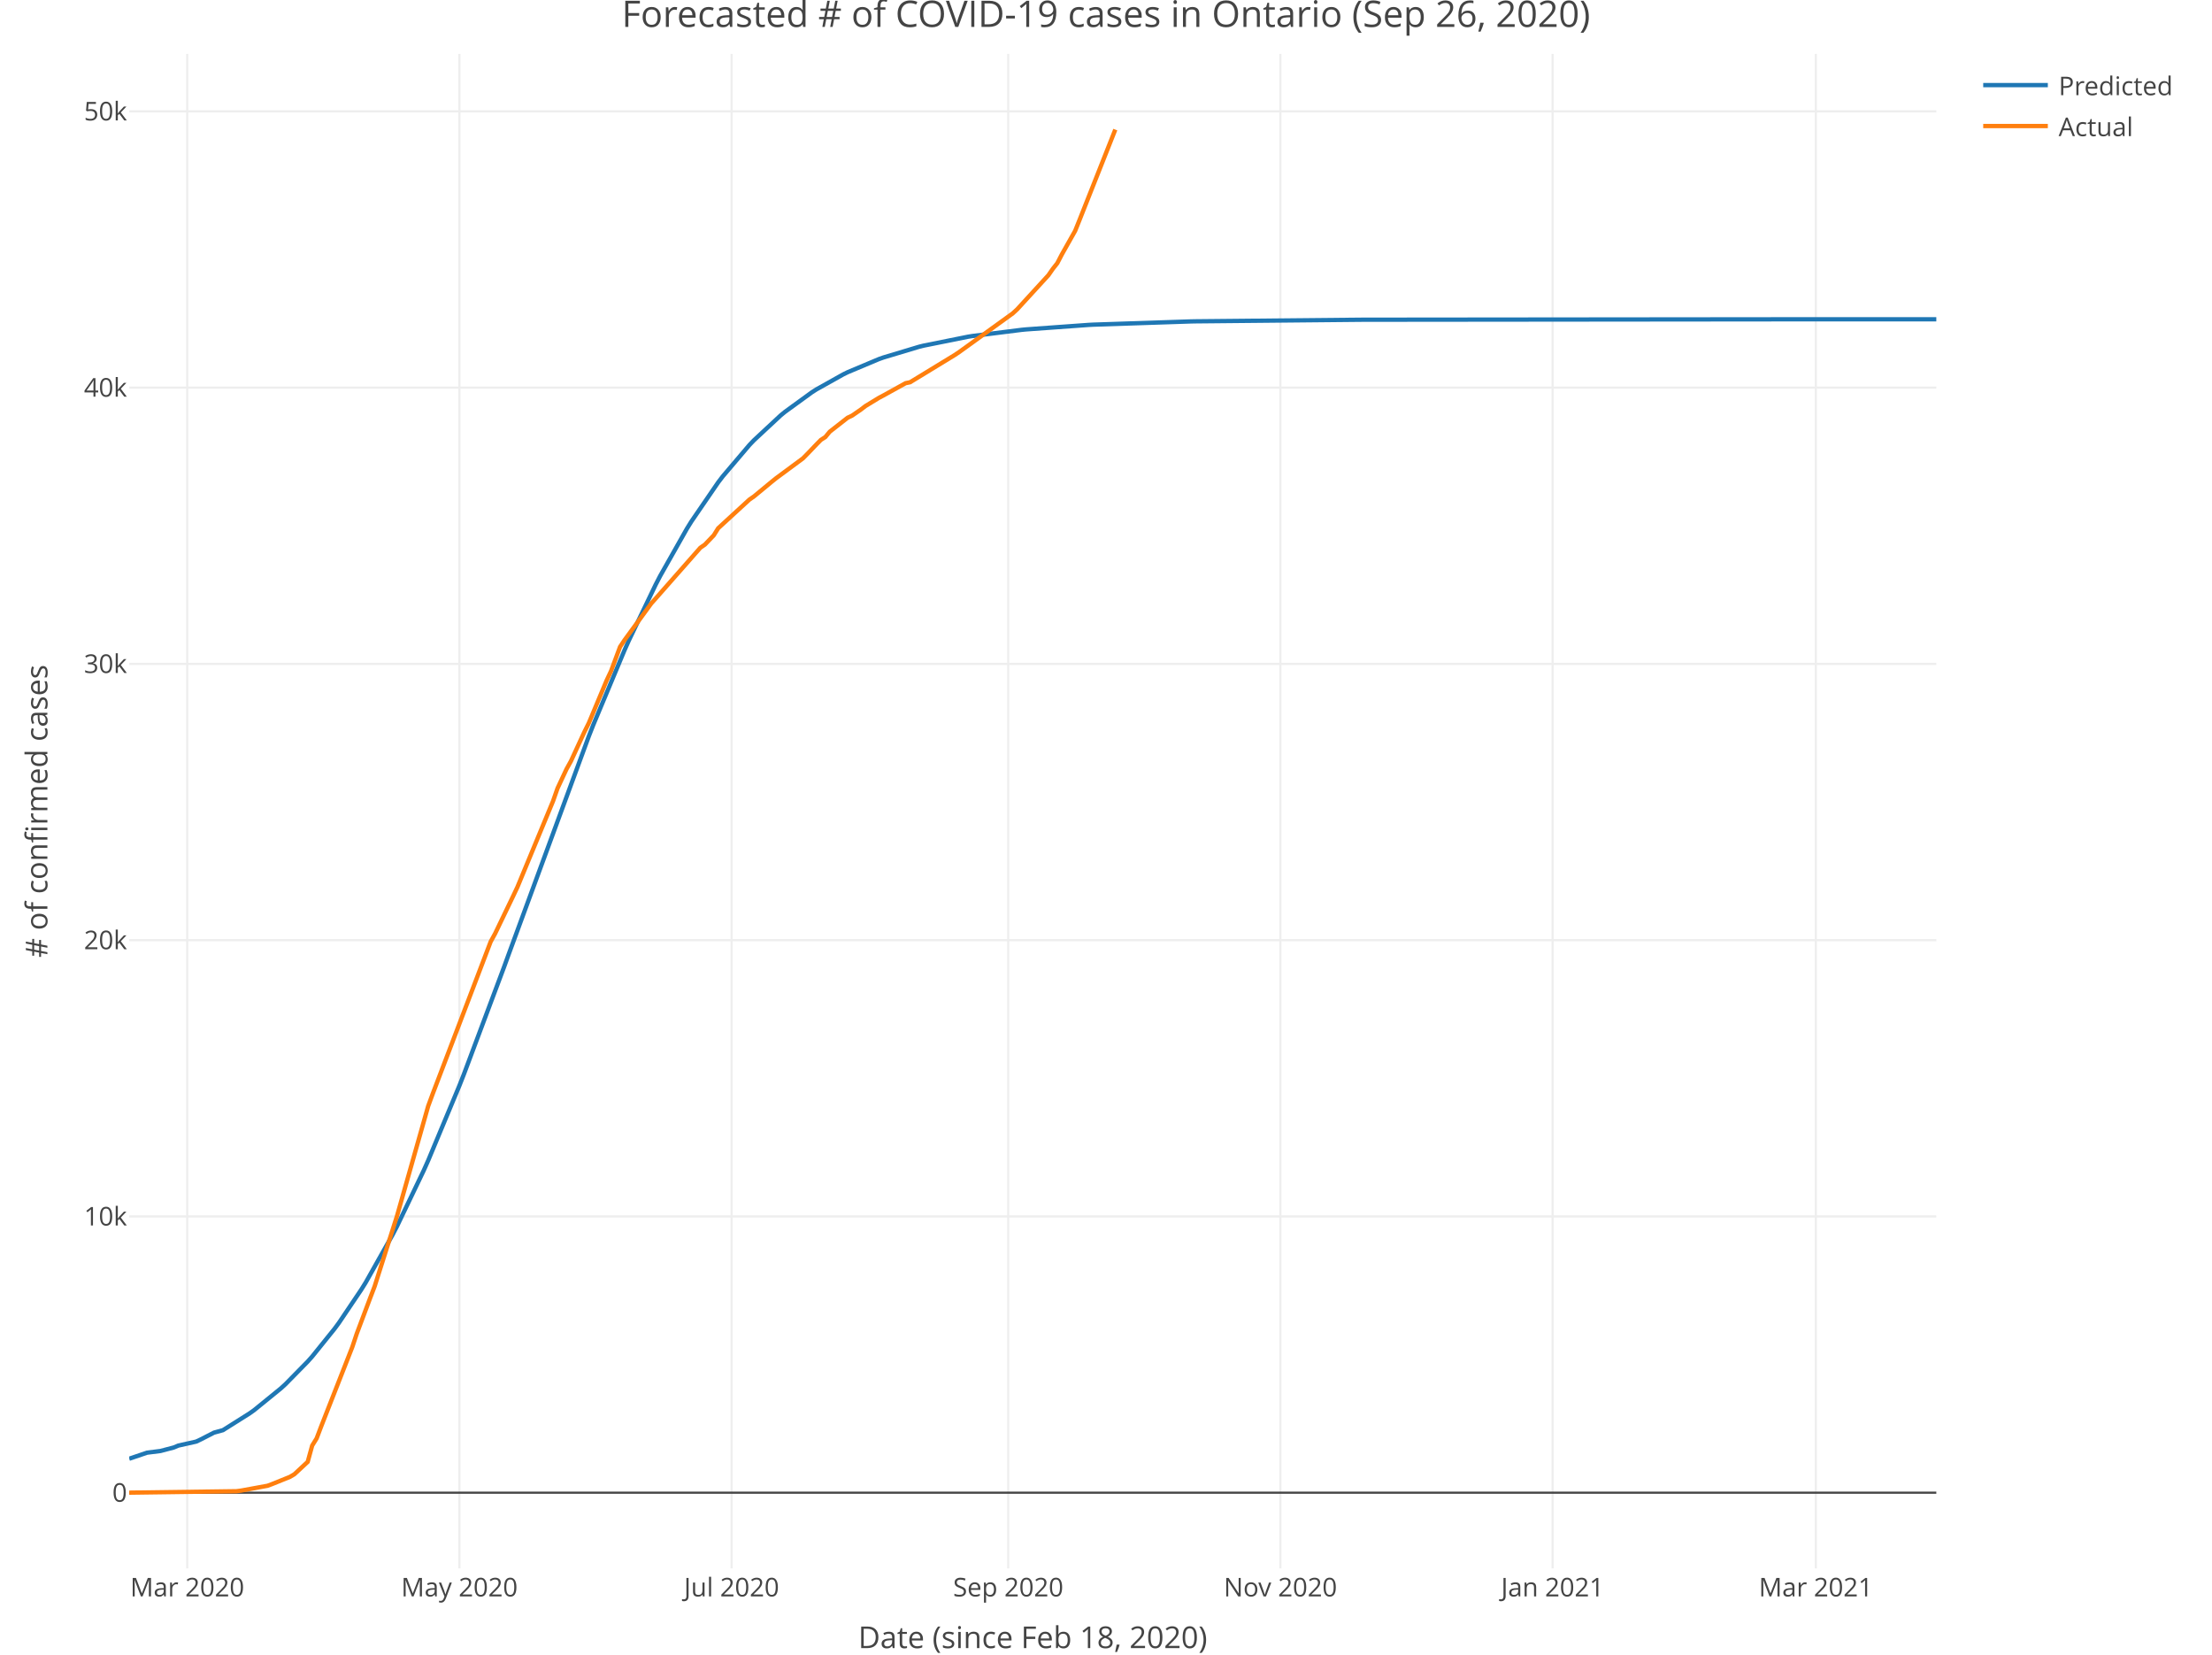
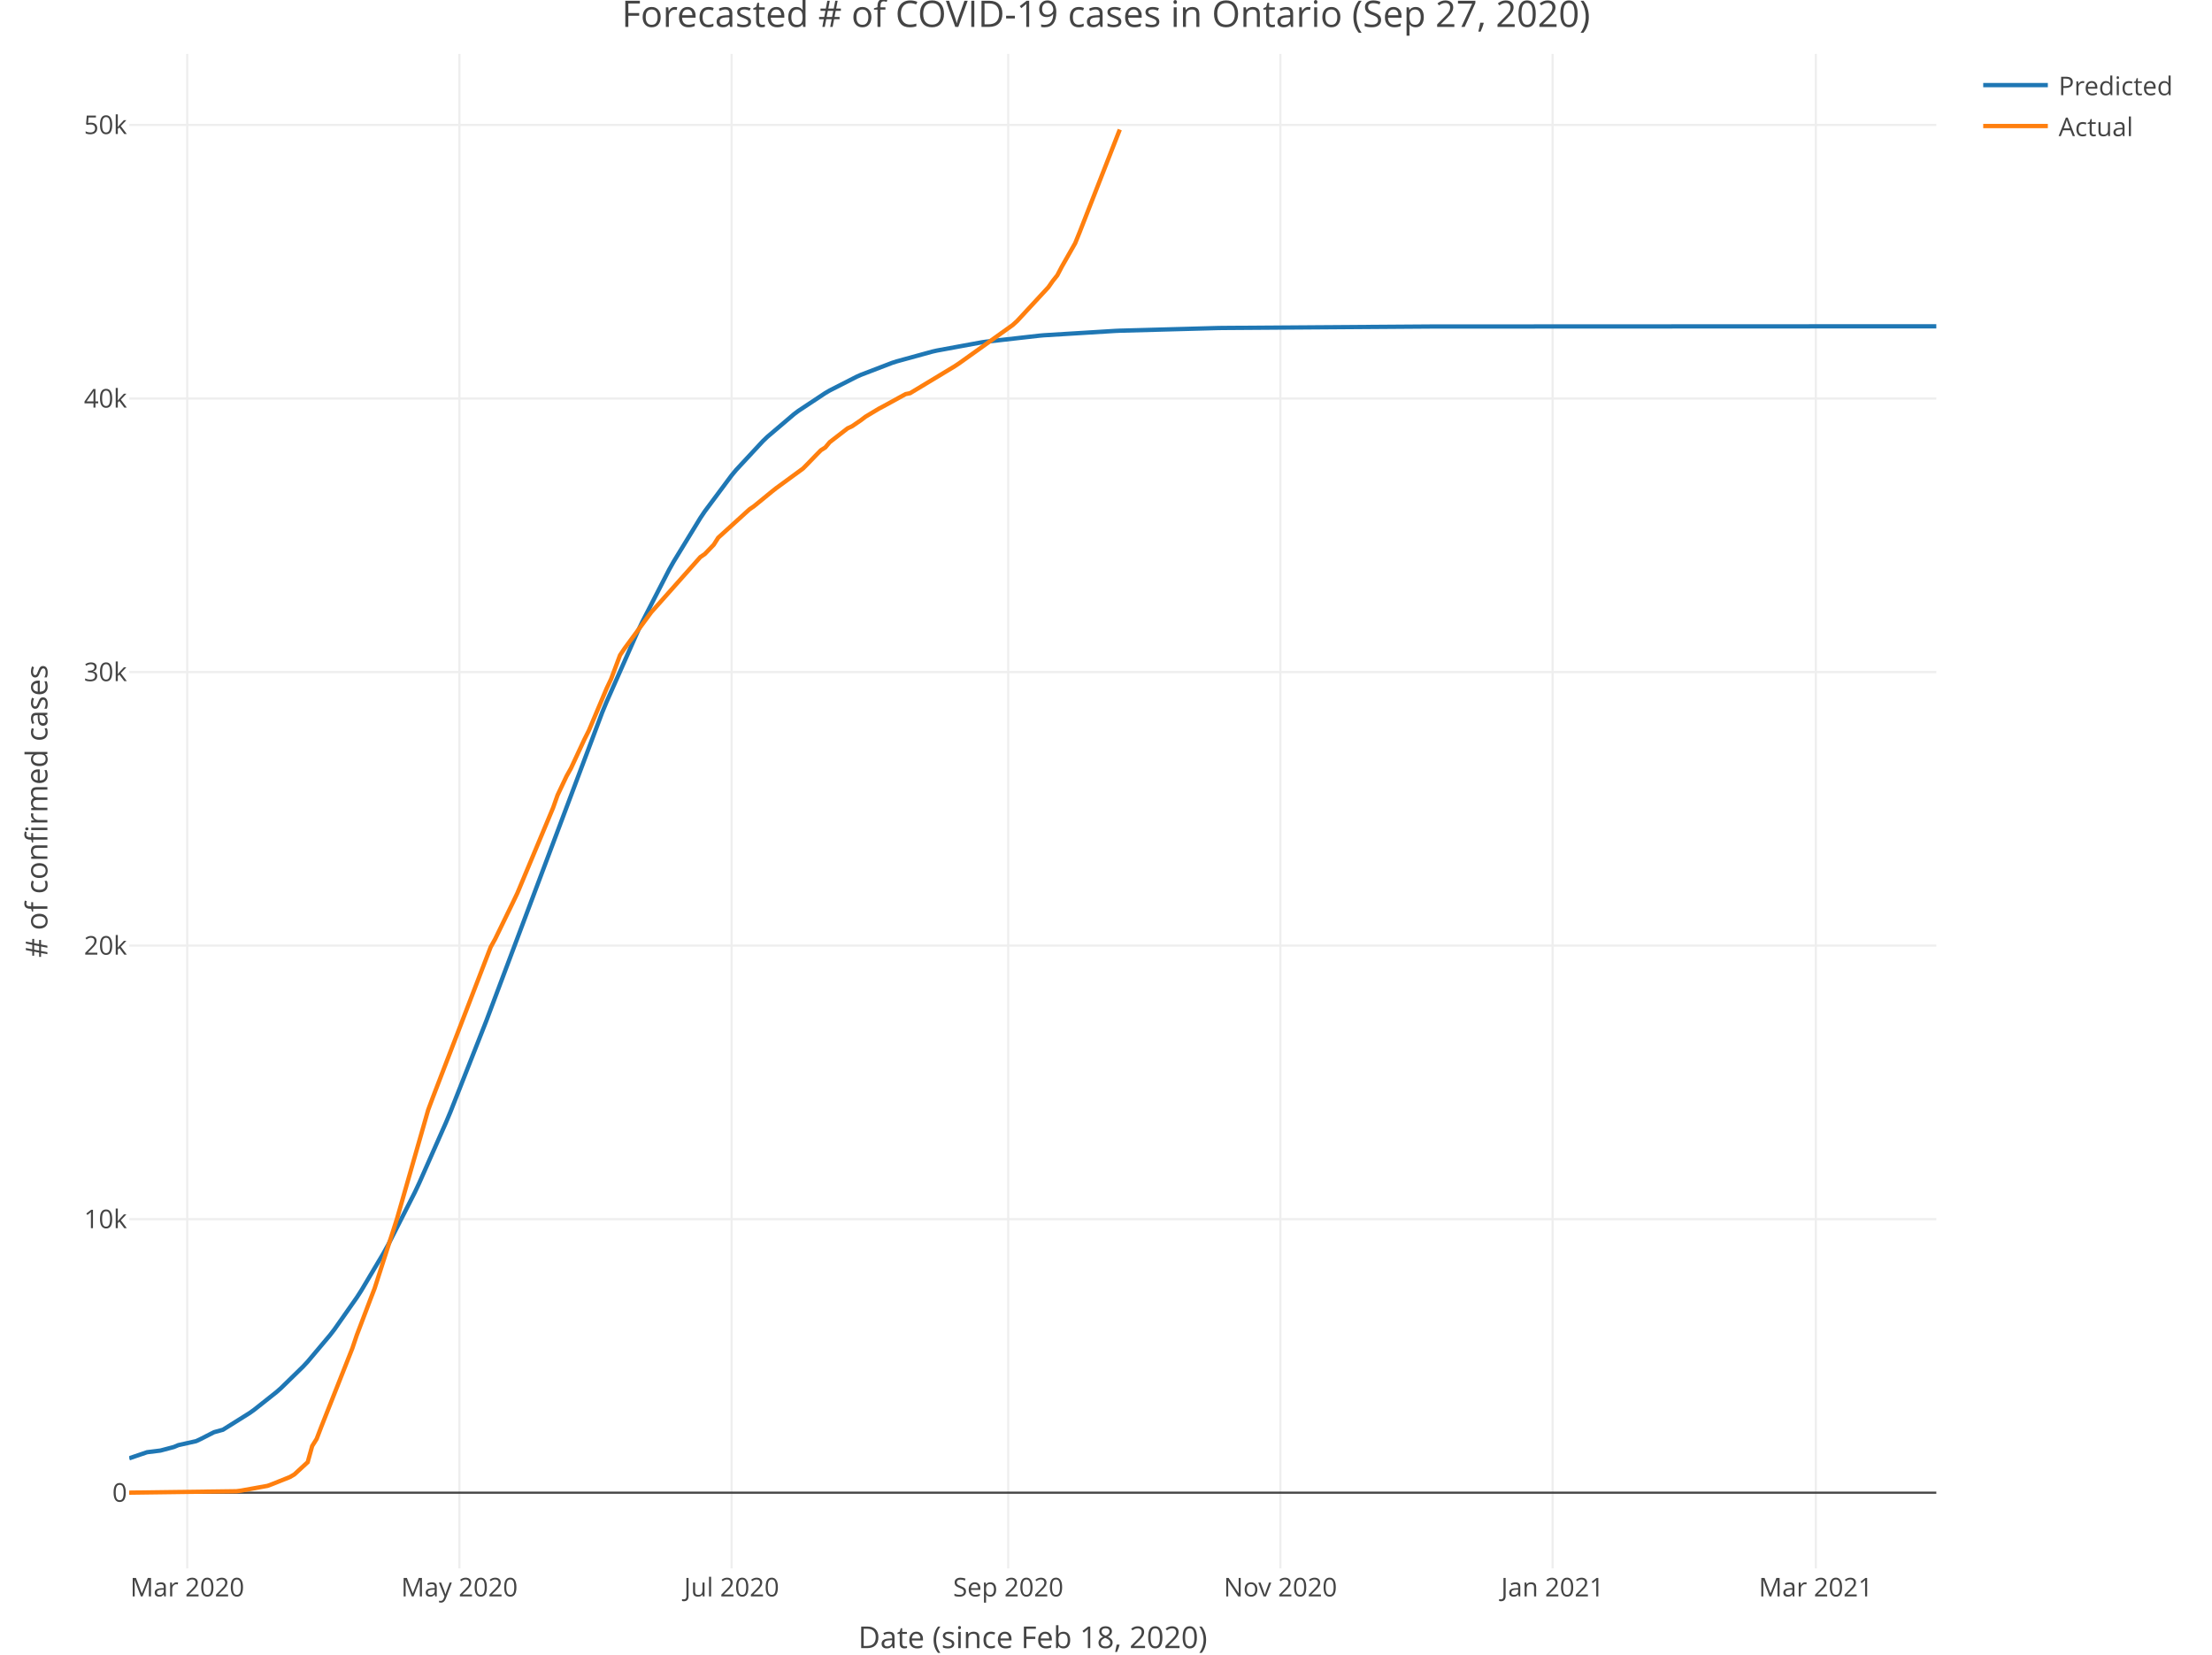
<svg xmlns="http://www.w3.org/2000/svg" class="main-svg" width="1027" height="768" style="" viewBox="0 0 1027 768">
  <rect x="0" y="0" width="1027" height="768" style="fill: rgb(255, 255, 255); fill-opacity: 1;" />
-   <defs id="defs-aa151b">
+   <defs id="defs-b45dd6">
    <g class="clips">
-       <clipPath id="clipaa151bxyplot" class="plotclip">
+       <clipPath id="clipb45dd6xyplot" class="plotclip">
        <rect width="839" height="703" />
      </clipPath>
-       <clipPath class="axesclip" id="clipaa151bx">
+       <clipPath class="axesclip" id="clipb45dd6x">
        <rect x="60" y="0" width="839" height="768" />
      </clipPath>
-       <clipPath class="axesclip" id="clipaa151by">
+       <clipPath class="axesclip" id="clipb45dd6y">
        <rect x="0" y="25" width="1027" height="703" />
      </clipPath>
-       <clipPath class="axesclip" id="clipaa151bxy">
+       <clipPath class="axesclip" id="clipb45dd6xy">
        <rect x="60" y="25" width="839" height="703" />
      </clipPath>
    </g>
    <g class="gradients" />
  </defs>
  <g class="bglayer" />
  <g class="layer-below">
    <g class="imagelayer" />
    <g class="shapelayer" />
  </g>
  <g class="cartesianlayer">
    <g class="subplot xy">
      <g class="layer-subplot">
        <g class="shapelayer" />
        <g class="imagelayer" />
      </g>
      <g class="gridlayer">
        <g class="x">
          <path class="xgrid crisp" transform="translate(86.93,0)" d="M0,25v703" style="stroke: rgb(238, 238, 238); stroke-opacity: 1; stroke-width: 1px;" />
          <path class="xgrid crisp" transform="translate(213.3,0)" d="M0,25v703" style="stroke: rgb(238, 238, 238); stroke-opacity: 1; stroke-width: 1px;" />
          <path class="xgrid crisp" transform="translate(339.67,0)" d="M0,25v703" style="stroke: rgb(238, 238, 238); stroke-opacity: 1; stroke-width: 1px;" />
          <path class="xgrid crisp" transform="translate(468.11,0)" d="M0,25v703" style="stroke: rgb(238, 238, 238); stroke-opacity: 1; stroke-width: 1px;" />
          <path class="xgrid crisp" transform="translate(594.47,0)" d="M0,25v703" style="stroke: rgb(238, 238, 238); stroke-opacity: 1; stroke-width: 1px;" />
          <path class="xgrid crisp" transform="translate(720.84,0)" d="M0,25v703" style="stroke: rgb(238, 238, 238); stroke-opacity: 1; stroke-width: 1px;" />
          <path class="xgrid crisp" transform="translate(843.07,0)" d="M0,25v703" style="stroke: rgb(238, 238, 238); stroke-opacity: 1; stroke-width: 1px;" />
        </g>
        <g class="y">
-           <path class="ygrid crisp" transform="translate(0,564.63)" d="M60,0h839" style="stroke: rgb(238, 238, 238); stroke-opacity: 1; stroke-width: 1px;" />
-           <path class="ygrid crisp" transform="translate(0,436.39)" d="M60,0h839" style="stroke: rgb(238, 238, 238); stroke-opacity: 1; stroke-width: 1px;" />
-           <path class="ygrid crisp" transform="translate(0,308.16)" d="M60,0h839" style="stroke: rgb(238, 238, 238); stroke-opacity: 1; stroke-width: 1px;" />
-           <path class="ygrid crisp" transform="translate(0,179.92)" d="M60,0h839" style="stroke: rgb(238, 238, 238); stroke-opacity: 1; stroke-width: 1px;" />
-           <path class="ygrid crisp" transform="translate(0,51.69)" d="M60,0h839" style="stroke: rgb(238, 238, 238); stroke-opacity: 1; stroke-width: 1px;" />
+           <path class="ygrid crisp" transform="translate(0,565.89)" d="M60,0h839" style="stroke: rgb(238, 238, 238); stroke-opacity: 1; stroke-width: 1px;" />
+           <path class="ygrid crisp" transform="translate(0,438.92)" d="M60,0h839" style="stroke: rgb(238, 238, 238); stroke-opacity: 1; stroke-width: 1px;" />
+           <path class="ygrid crisp" transform="translate(0,311.95)" d="M60,0h839" style="stroke: rgb(238, 238, 238); stroke-opacity: 1; stroke-width: 1px;" />
+           <path class="ygrid crisp" transform="translate(0,184.98)" d="M60,0h839" style="stroke: rgb(238, 238, 238); stroke-opacity: 1; stroke-width: 1px;" />
+           <path class="ygrid crisp" transform="translate(0,58)" d="M60,0h839" style="stroke: rgb(238, 238, 238); stroke-opacity: 1; stroke-width: 1px;" />
        </g>
      </g>
      <g class="zerolinelayer">
        <path class="yzl zl crisp" transform="translate(0,692.86)" d="M60,0h839" style="stroke: rgb(68, 68, 68); stroke-opacity: 1; stroke-width: 1px;" />
      </g>
      <path class="xlines-below" />
      <path class="ylines-below" />
      <g class="overlines-below" />
      <g class="xaxislayer-below" />
      <g class="yaxislayer-below" />
      <g class="overaxes-below" />
-       <g class="plot" transform="translate(60, 25)" clip-path="url('#clipaa151bxyplot')">
+       <g class="plot" transform="translate(60, 25)" clip-path="url('#clipb45dd6xyplot')">
        <g class="scatterlayer mlayer">
-           <g class="trace scatter trace5e44e9" style="stroke-miterlimit: 2; opacity: 1;">
+           <g class="trace scatter trace91af63" style="stroke-miterlimit: 2; opacity: 1;">
            <g class="fills" />
            <g class="errorbars" />
            <g class="lines">
-               <path class="js-line" d="M0,652.09L8.29,649.28L14.5,648.5L20.72,646.86L22.79,645.99L31.07,644.14L33.15,643.16L39.36,639.98L43.5,638.84L55.93,631.01L58,629.53L70.43,619.42L72.51,617.52L82.86,606.98L84.94,604.65L95.29,591.82L97.37,589L107.72,573.62L109.8,570.28L122.22,548.24L124.3,544.24L136.73,518.3L138.8,513.66L153.3,478.9L155.37,473.64L174.01,423.89L176.09,418.17L213.38,316.74L215.45,311.48L229.95,276.8L232.02,272.17L244.45,246.3L246.52,242.31L258.95,220.35L261.02,217.02L273.45,198.89L275.52,196.17L287.95,181.55L290.02,179.38L302.45,167.81L304.53,166.11L316.96,157.08L319.03,155.76L331.46,148.8L333.53,147.78L348.03,141.69L350.1,140.95L366.67,135.97L368.75,135.45L389.46,131.29L391.53,130.96L414.32,128.1L416.39,127.9L445.4,125.81L447.47,125.7L493.04,124.19L495.11,124.15L571.76,123.41L573.83,123.4L768.57,123.21L770.64,123.21L839,123.21" style="vector-effect: non-scaling-stroke; fill: none; stroke: rgb(31, 119, 180); stroke-opacity: 1; stroke-width: 2px; opacity: 1;" />
+               <path class="js-line" d="M0,651.89L8.29,649.07L14.5,648.3L20.72,646.65L22.79,645.78L31.07,643.93L33.15,642.95L39.36,639.78L43.5,638.64L55.93,630.85L58,629.37L68.36,621.16L70.43,619.34L80.79,609.24L82.86,607.01L93.22,594.72L95.29,592.03L105.65,577.28L107.72,574.07L118.08,556.67L120.15,552.92L132.58,528.48L134.65,524.09L147.08,496L149.16,491.04L165.73,449.01L167.8,443.51L219.59,305.71L221.66,300.71L236.16,267.94L238.23,263.6L250.66,239.44L252.74,235.74L265.17,215.41L267.24,212.33L279.67,195.66L281.74,193.16L294.17,179.78L296.24,177.79L308.67,167.22L310.74,165.67L323.17,157.44L325.24,156.23L337.67,149.89L339.74,148.97L354.24,143.41L356.32,142.74L372.89,138.19L374.96,137.72L395.68,133.91L397.75,133.61L422.61,130.8L424.68,130.62L457.82,128.59L459.9,128.5L505.47,127.26L507.54,127.23L604.91,126.55L606.98,126.55L839,126.45" style="vector-effect: non-scaling-stroke; fill: none; stroke: rgb(31, 119, 180); stroke-opacity: 1; stroke-width: 2px; opacity: 1;" />
            </g>
            <g class="points" />
            <g class="text" />
          </g>
-           <g class="trace scatter trace1cb509" style="stroke-miterlimit: 2; opacity: 1;">
+           <g class="trace scatter trace599a6f" style="stroke-miterlimit: 2; opacity: 1;">
            <g class="fills" />
            <g class="errorbars" />
            <g class="lines">
-               <path class="js-line" d="M0,667.84L49.72,667.17L51.79,666.91L64.22,664.64L66.29,663.87L74.58,660.53L76.65,659.31L82.86,653.54L84.94,645.99L87.01,642.65L89.08,637.19L103.58,600.21L105.65,594.01L111.87,577.47L113.94,572.07L124.3,539.5L126.37,532.22L138.8,488.4L140.87,482.79L167.8,412.11L169.87,408.34L178.16,391.12L180.23,386.75L196.8,346.76L198.87,340.86L203.02,332L205.09,328.26L211.3,314.79L213.38,310.61L221.66,290.81L223.73,286.4L227.88,275.24L229.95,272.13L242.38,255.09L244.45,252.77L265.17,229.23L267.24,227.81L271.38,223.48L273.45,220.18L287.95,206.88L290.02,205.45L298.31,198.6L300.38,196.94L312.81,187.75L314.88,185.65L319.03,181.31L321.1,179.2L323.17,177.88L325.24,175.38L333.53,168.9L335.6,167.92L339.74,165.07L341.81,163.48L348.03,159.69L350.1,158.59L360.46,152.86L362.53,152.43L383.25,139.8L385.32,138.42L410.18,120.48L412.25,118.58L426.75,102.76L428.82,99.78L430.89,97.16L432.97,93.15L439.18,82.14L441.25,76.99L457.82,35.15" style="vector-effect: non-scaling-stroke; fill: none; stroke: rgb(255, 127, 14); stroke-opacity: 1; stroke-width: 2px; opacity: 1;" />
+               <path class="js-line" d="M0,667.84L49.72,667.18L51.79,666.92L64.22,664.68L66.29,663.91L74.58,660.6L76.65,659.39L82.86,653.68L84.94,646.2L87.01,642.9L89.08,637.49L103.58,600.87L105.65,594.74L111.87,578.36L113.94,573.01L124.3,540.76L126.37,533.55L138.8,490.17L140.87,484.62L167.8,414.63L169.87,410.9L178.16,393.85L180.23,389.52L196.8,349.93L198.87,344.08L203.02,335.31L205.09,331.6L211.3,318.27L213.38,314.13L221.66,294.53L223.73,290.16L227.88,279.11L229.95,276.03L242.38,259.15L244.45,256.86L265.17,233.56L267.24,232.15L271.38,227.85L273.45,224.59L287.95,211.42L290.02,210L298.31,203.22L300.38,201.58L312.81,192.48L314.88,190.4L319.03,186.11L321.1,184.01L323.17,182.7L325.24,180.23L333.53,173.82L335.6,172.85L339.74,170.02L341.81,168.44L348.03,164.7L350.1,163.61L360.46,157.93L362.53,157.51L383.25,145.01L385.32,143.63L410.18,125.87L412.25,123.99L426.75,108.32L428.82,105.38L430.89,102.79L432.97,98.81L439.18,87.91L441.25,82.82L459.9,35.15" style="vector-effect: non-scaling-stroke; fill: none; stroke: rgb(255, 127, 14); stroke-opacity: 1; stroke-width: 2px; opacity: 1;" />
            </g>
            <g class="points" />
            <g class="text" />
          </g>
        </g>
      </g>
      <g class="overplot" />
      <path class="xlines-above crisp" style="fill: none;" d="M0,0" />
      <path class="ylines-above crisp" style="fill: none;" d="M0,0" />
      <g class="overlines-above" />
      <g class="xaxislayer-above">
        <g class="xtick">
          <text text-anchor="middle" x="0" y="741" transform="translate(86.93,0)" style="font-family: 'Open Sans', verdana, arial, sans-serif; font-size: 12px; fill: rgb(68, 68, 68); fill-opacity: 1; white-space: pre;">Mar 2020</text>
        </g>
        <g class="xtick">
          <text text-anchor="middle" x="0" y="741" transform="translate(213.3,0)" style="font-family: 'Open Sans', verdana, arial, sans-serif; font-size: 12px; fill: rgb(68, 68, 68); fill-opacity: 1; white-space: pre;">May 2020</text>
        </g>
        <g class="xtick">
          <text text-anchor="middle" x="0" y="741" transform="translate(339.67,0)" style="font-family: 'Open Sans', verdana, arial, sans-serif; font-size: 12px; fill: rgb(68, 68, 68); fill-opacity: 1; white-space: pre;">Jul 2020</text>
        </g>
        <g class="xtick">
          <text text-anchor="middle" x="0" y="741" transform="translate(468.11,0)" style="font-family: 'Open Sans', verdana, arial, sans-serif; font-size: 12px; fill: rgb(68, 68, 68); fill-opacity: 1; white-space: pre;">Sep 2020</text>
        </g>
        <g class="xtick">
          <text text-anchor="middle" x="0" y="741" transform="translate(594.47,0)" style="font-family: 'Open Sans', verdana, arial, sans-serif; font-size: 12px; fill: rgb(68, 68, 68); fill-opacity: 1; white-space: pre;">Nov 2020</text>
        </g>
        <g class="xtick">
          <text text-anchor="middle" x="0" y="741" transform="translate(720.84,0)" style="font-family: 'Open Sans', verdana, arial, sans-serif; font-size: 12px; fill: rgb(68, 68, 68); fill-opacity: 1; white-space: pre;">Jan 2021</text>
        </g>
        <g class="xtick">
          <text text-anchor="middle" x="0" y="741" transform="translate(843.07,0)" style="font-family: 'Open Sans', verdana, arial, sans-serif; font-size: 12px; fill: rgb(68, 68, 68); fill-opacity: 1; white-space: pre;">Mar 2021</text>
        </g>
      </g>
      <g class="yaxislayer-above">
        <g class="ytick">
          <text text-anchor="end" x="59" y="4.2" transform="translate(0,692.86)" style="font-family: 'Open Sans', verdana, arial, sans-serif; font-size: 12px; fill: rgb(68, 68, 68); fill-opacity: 1; white-space: pre;">0</text>
        </g>
        <g class="ytick">
-           <text text-anchor="end" x="59" y="4.2" transform="translate(0,564.63)" style="font-family: 'Open Sans', verdana, arial, sans-serif; font-size: 12px; fill: rgb(68, 68, 68); fill-opacity: 1; white-space: pre;">10k</text>
+           <text text-anchor="end" x="59" y="4.2" transform="translate(0,565.89)" style="font-family: 'Open Sans', verdana, arial, sans-serif; font-size: 12px; fill: rgb(68, 68, 68); fill-opacity: 1; white-space: pre;">10k</text>
        </g>
        <g class="ytick">
-           <text text-anchor="end" x="59" y="4.2" transform="translate(0,436.39)" style="font-family: 'Open Sans', verdana, arial, sans-serif; font-size: 12px; fill: rgb(68, 68, 68); fill-opacity: 1; white-space: pre;">20k</text>
+           <text text-anchor="end" x="59" y="4.2" transform="translate(0,438.92)" style="font-family: 'Open Sans', verdana, arial, sans-serif; font-size: 12px; fill: rgb(68, 68, 68); fill-opacity: 1; white-space: pre;">20k</text>
        </g>
        <g class="ytick">
-           <text text-anchor="end" x="59" y="4.2" transform="translate(0,308.16)" style="font-family: 'Open Sans', verdana, arial, sans-serif; font-size: 12px; fill: rgb(68, 68, 68); fill-opacity: 1; white-space: pre;">30k</text>
+           <text text-anchor="end" x="59" y="4.2" transform="translate(0,311.95)" style="font-family: 'Open Sans', verdana, arial, sans-serif; font-size: 12px; fill: rgb(68, 68, 68); fill-opacity: 1; white-space: pre;">30k</text>
        </g>
        <g class="ytick">
-           <text text-anchor="end" x="59" y="4.2" transform="translate(0,179.92)" style="font-family: 'Open Sans', verdana, arial, sans-serif; font-size: 12px; fill: rgb(68, 68, 68); fill-opacity: 1; white-space: pre;">40k</text>
+           <text text-anchor="end" x="59" y="4.2" transform="translate(0,184.98)" style="font-family: 'Open Sans', verdana, arial, sans-serif; font-size: 12px; fill: rgb(68, 68, 68); fill-opacity: 1; white-space: pre;">40k</text>
        </g>
        <g class="ytick">
-           <text text-anchor="end" x="59" y="4.2" transform="translate(0,51.69)" style="font-family: 'Open Sans', verdana, arial, sans-serif; font-size: 12px; fill: rgb(68, 68, 68); fill-opacity: 1; white-space: pre;">50k</text>
+           <text text-anchor="end" x="59" y="4.2" transform="translate(0,58)" style="font-family: 'Open Sans', verdana, arial, sans-serif; font-size: 12px; fill: rgb(68, 68, 68); fill-opacity: 1; white-space: pre;">50k</text>
        </g>
      </g>
      <g class="overaxes-above" />
    </g>
  </g>
  <g class="polarlayer" />
  <g class="ternarylayer" />
  <g class="geolayer" />
  <g class="funnelarealayer" />
  <g class="pielayer" />
  <g class="treemaplayer" />
  <g class="sunburstlayer" />
  <g class="glimages" />
-   <defs id="topdefs-aa151b">
+   <defs id="topdefs-b45dd6">
    <g class="clips" />
-     <clipPath id="legendaa151b">
+     <clipPath id="legendb45dd6">
      <rect width="101" height="48" x="0" y="0" />
    </clipPath>
  </defs>
  <g class="layer-above">
    <g class="imagelayer" />
    <g class="shapelayer" />
  </g>
  <g class="infolayer">
    <g class="legend" pointer-events="all" transform="translate(915.78, 25)">
      <rect class="bg" shape-rendering="crispEdges" style="stroke: rgb(68, 68, 68); stroke-opacity: 1; fill: rgb(255, 255, 255); fill-opacity: 1; stroke-width: 0px;" width="101" height="48" x="0" y="0" />
-       <g class="scrollbox" transform="translate(0, 0)" clip-path="url('#legendaa151b')">
+       <g class="scrollbox" transform="translate(0, 0)" clip-path="url('#legendb45dd6')">
        <g class="groups">
          <g class="traces" style="opacity: 1;" transform="translate(0, 14.5)">
            <text class="legendtext user-select-none" text-anchor="start" x="40" y="4.68" style="font-family: 'Open Sans', verdana, arial, sans-serif; font-size: 12px; fill: rgb(68, 68, 68); fill-opacity: 1; white-space: pre;">Predicted</text>
            <g class="layers" style="opacity: 1;">
              <g class="legendfill" />
              <g class="legendlines">
                <path class="js-line" d="M5,0h30" style="fill: none; stroke: rgb(31, 119, 180); stroke-opacity: 1; stroke-width: 2px;" />
              </g>
              <g class="legendsymbols">
                <g class="legendpoints" />
              </g>
            </g>
            <rect class="legendtoggle" pointer-events="all" x="0" y="-9.5" width="95.891" height="19" style="cursor: pointer; fill: rgb(0, 0, 0); fill-opacity: 0;" />
          </g>
          <g class="traces" style="opacity: 1;" transform="translate(0, 33.5)">
            <text class="legendtext user-select-none" text-anchor="start" x="40" y="4.68" style="font-family: 'Open Sans', verdana, arial, sans-serif; font-size: 12px; fill: rgb(68, 68, 68); fill-opacity: 1; white-space: pre;">Actual</text>
            <g class="layers" style="opacity: 1;">
              <g class="legendfill" />
              <g class="legendlines">
                <path class="js-line" d="M5,0h30" style="fill: none; stroke: rgb(255, 127, 14); stroke-opacity: 1; stroke-width: 2px;" />
              </g>
              <g class="legendsymbols">
                <g class="legendpoints" />
              </g>
            </g>
            <rect class="legendtoggle" pointer-events="all" x="0" y="-9.5" width="95.891" height="19" style="cursor: pointer; fill: rgb(0, 0, 0); fill-opacity: 0;" />
          </g>
        </g>
      </g>
      <rect class="scrollbar" rx="20" ry="3" width="0" height="0" style="fill: rgb(128, 139, 164); fill-opacity: 1;" x="0" y="0" />
    </g>
    <g class="g-gtitle">
-       <text class="gtitle" x="513.5" y="12.5" text-anchor="middle" dy="0em" style="font-family: 'Open Sans', verdana, arial, sans-serif; font-size: 17px; fill: rgb(68, 68, 68); opacity: 1; font-weight: normal; white-space: pre;">Forecasted # of COVID-19 cases in Ontario (Sep 26, 2020)</text>
+       <text class="gtitle" x="513.5" y="12.5" text-anchor="middle" dy="0em" style="font-family: 'Open Sans', verdana, arial, sans-serif; font-size: 17px; fill: rgb(68, 68, 68); opacity: 1; font-weight: normal; white-space: pre;">Forecasted # of COVID-19 cases in Ontario (Sep 27, 2020)</text>
    </g>
    <g class="g-xtitle" transform="translate(0,-15)">
      <text class="xtitle" x="479.5" y="780" text-anchor="middle" style="font-family: 'Open Sans', verdana, arial, sans-serif; font-size: 14px; fill: rgb(68, 68, 68); opacity: 1; font-weight: normal; white-space: pre;">Date (since Feb 18, 2020)</text>
    </g>
    <g class="g-ytitle">
      <text class="ytitle" transform="rotate(-90,22,376.5)" x="22" y="376.5" text-anchor="middle" style="font-family: 'Open Sans', verdana, arial, sans-serif; font-size: 14px; fill: rgb(68, 68, 68); opacity: 1; font-weight: normal; white-space: pre;"># of confirmed cases</text>
    </g>
  </g>
</svg>
